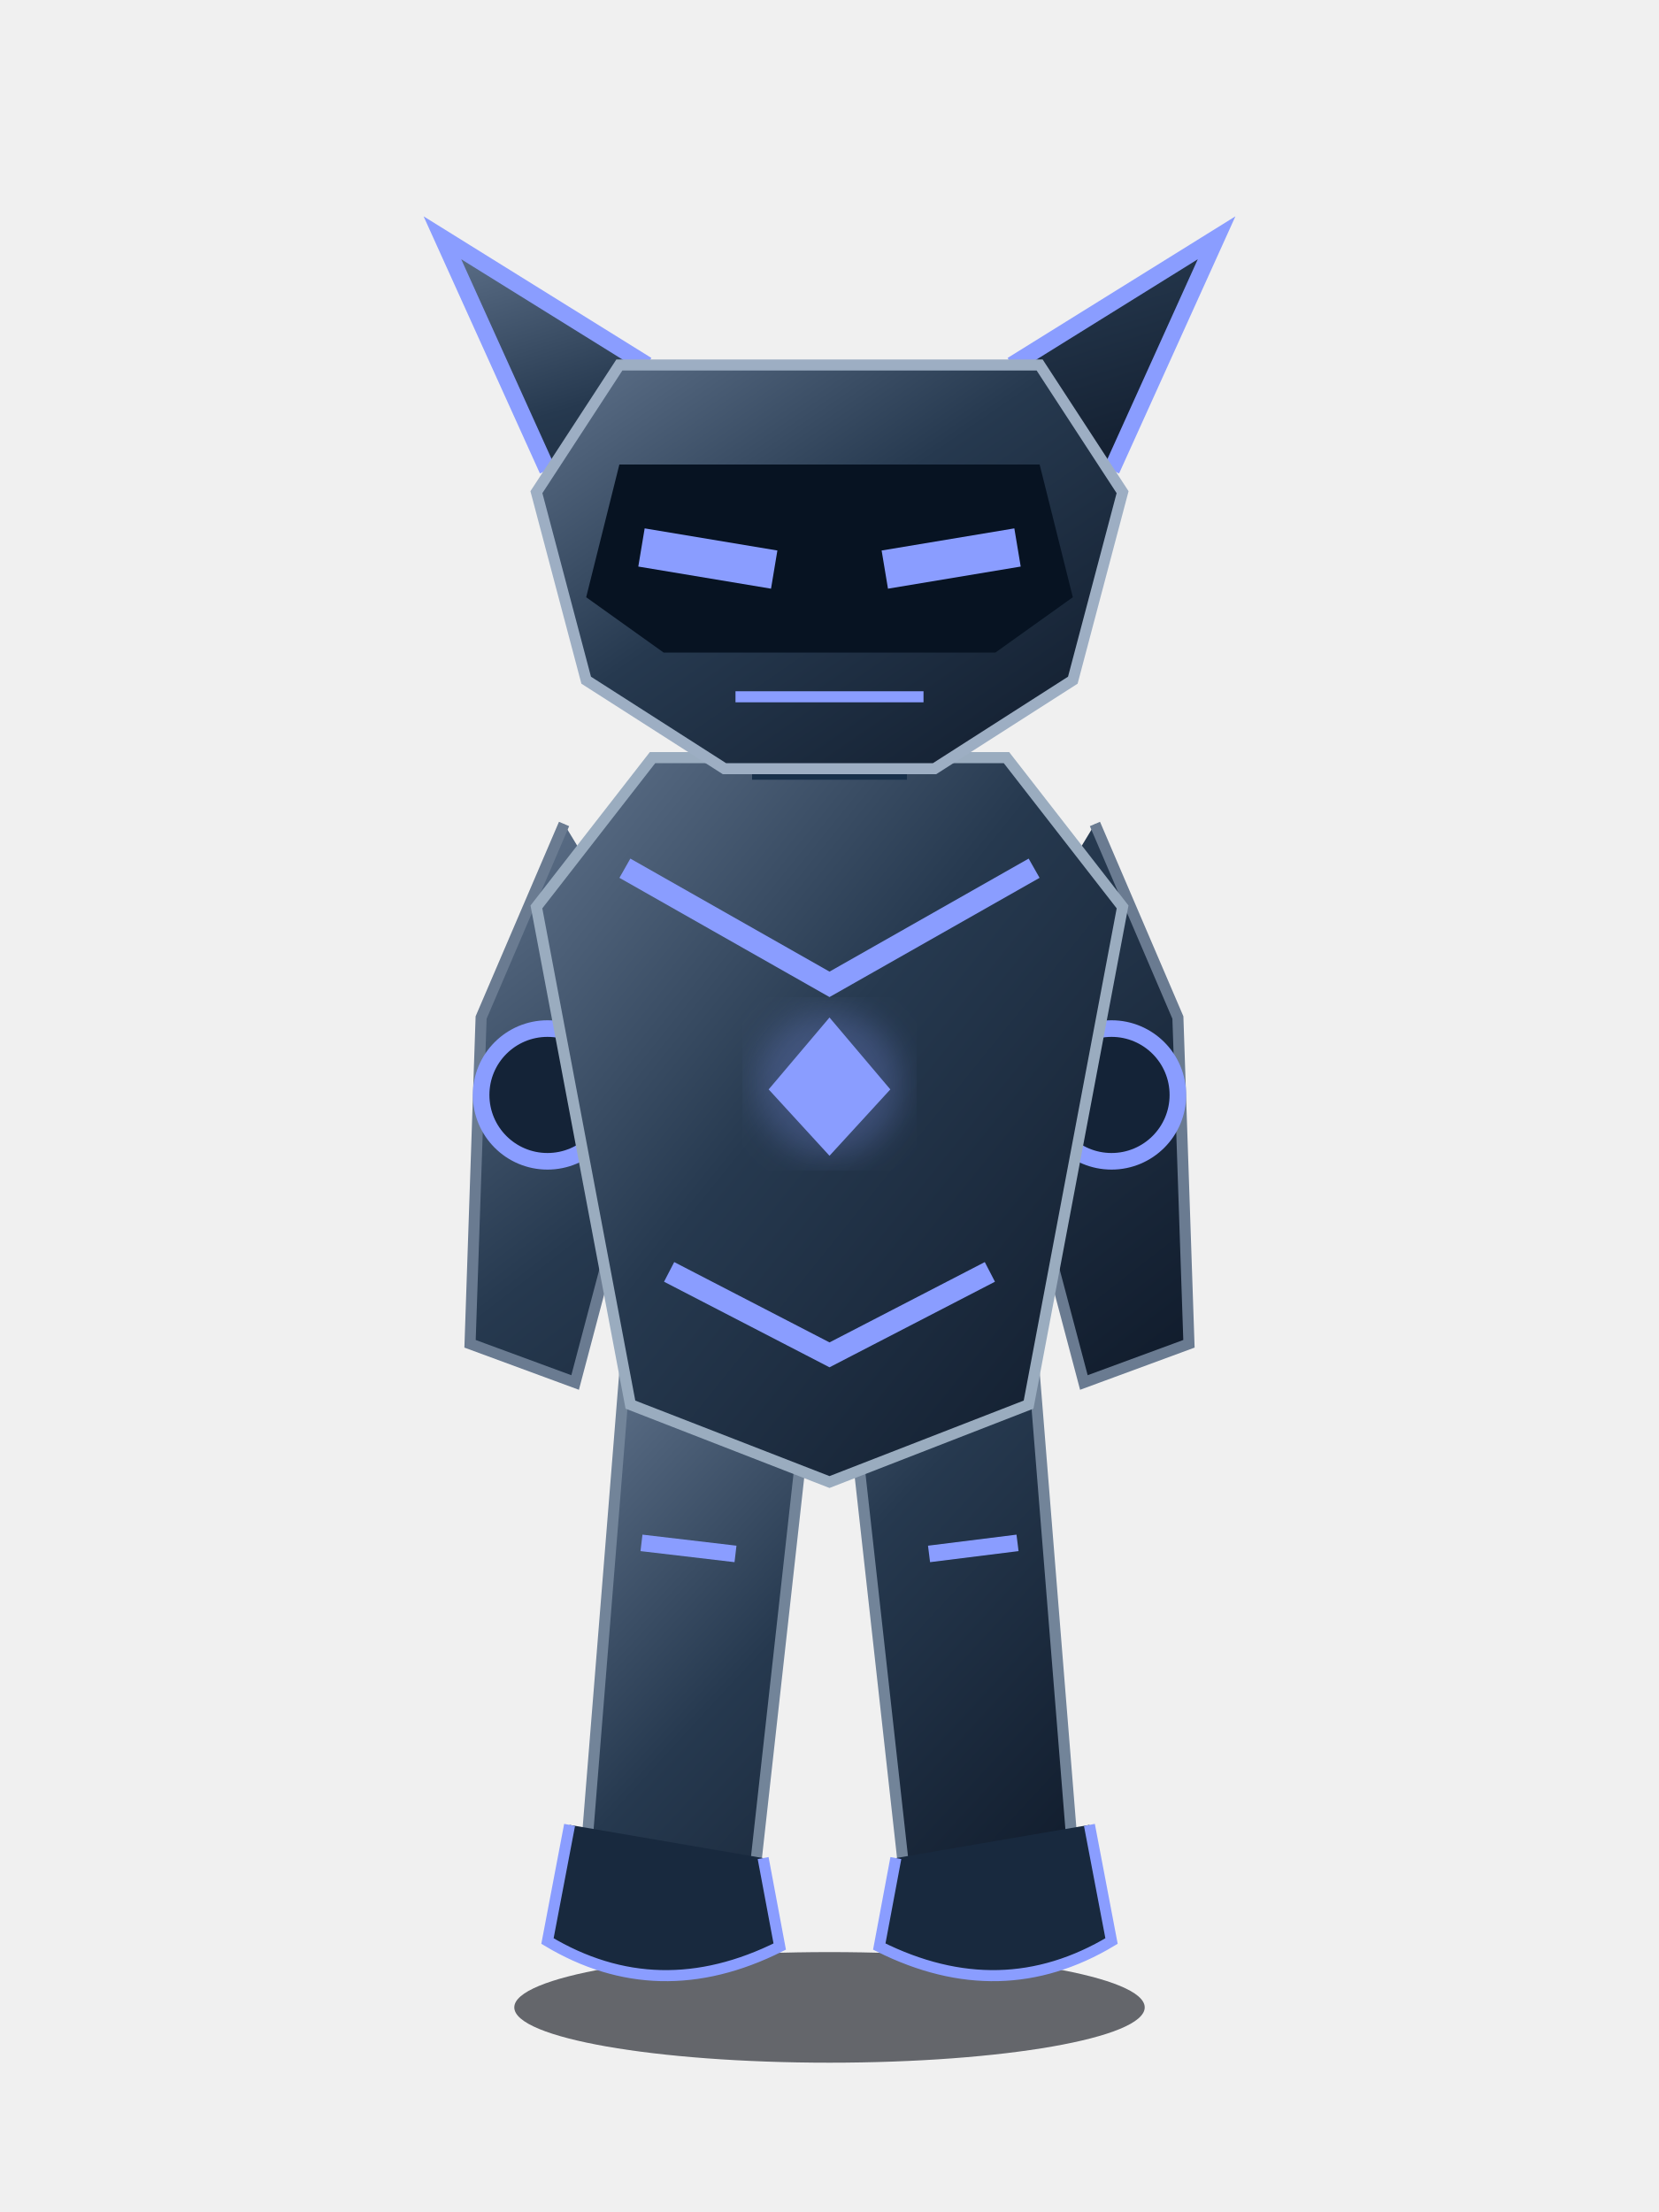
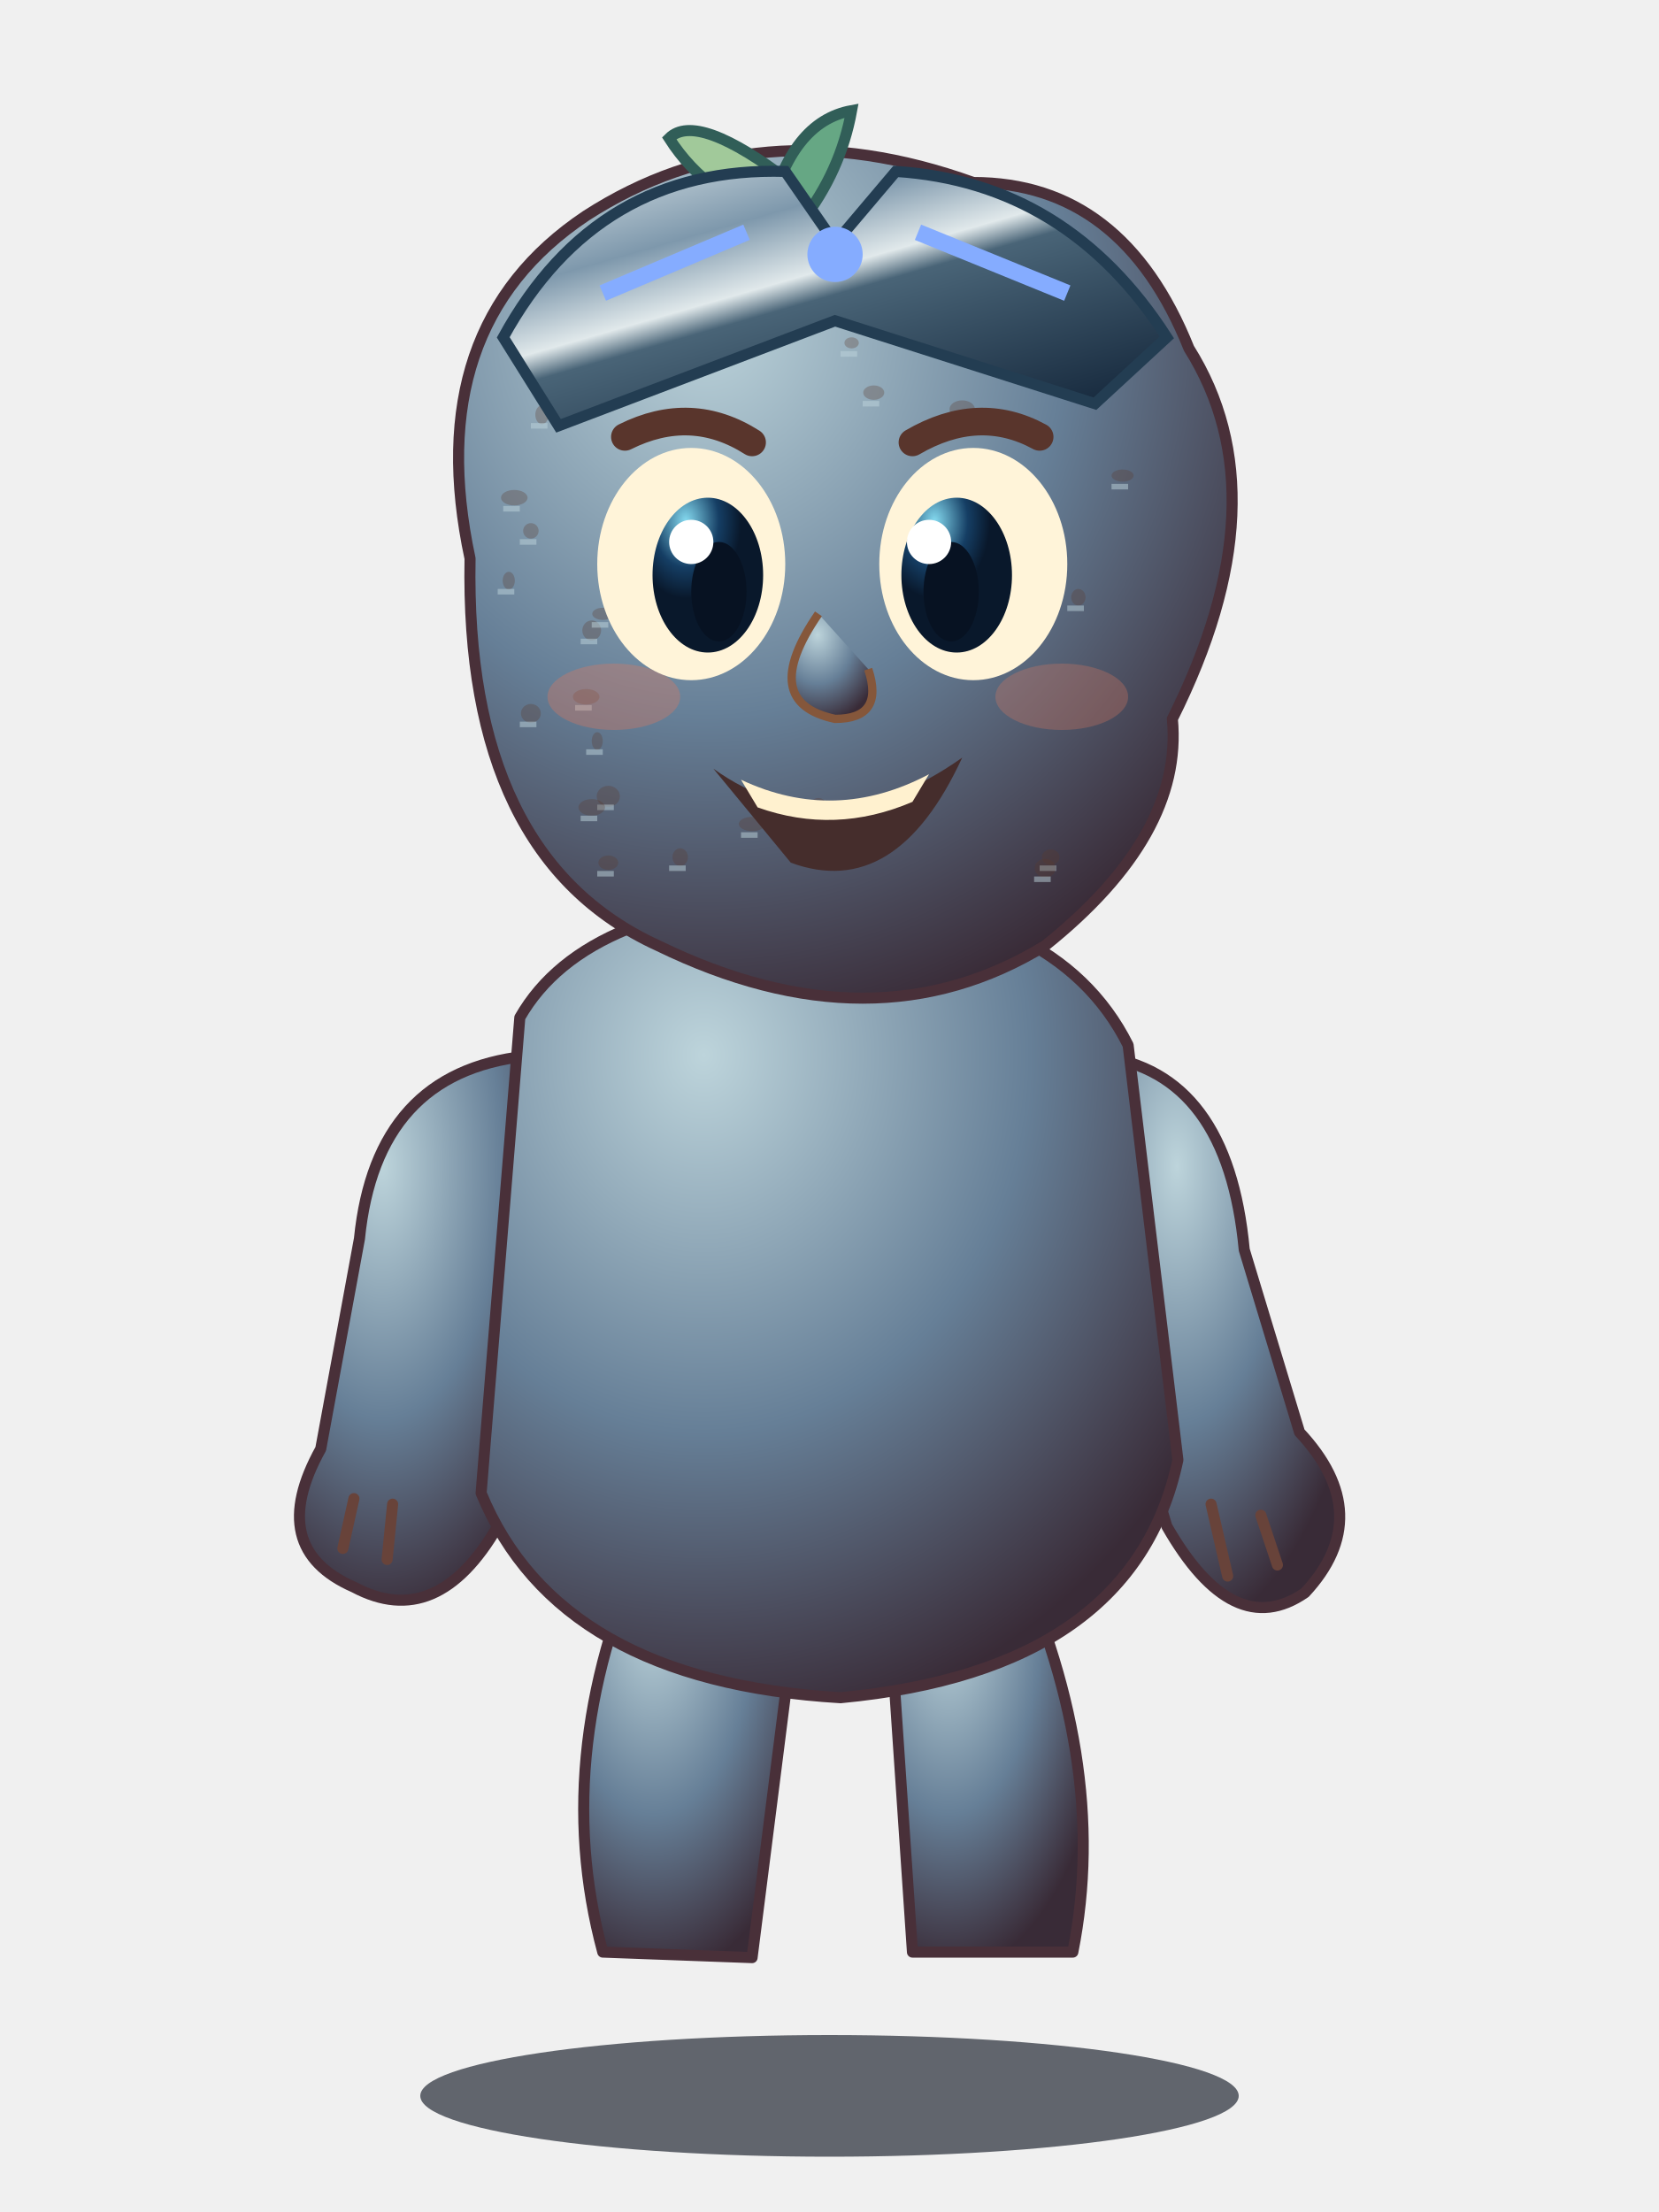
- <svg xmlns="http://www.w3.org/2000/svg" viewBox="0 0 300 400" role="img">
+ <svg xmlns="http://www.w3.org/2000/svg" viewBox="0 0 300 400">
  <defs>
-     <linearGradient id="metal" x2="1" y2="1">
-       <stop stop-color="#60738c" />
-       <stop offset=".45" stop-color="#26394f" />
-       <stop offset="1" stop-color="#101b2b" />
+     <radialGradient id="skin" cx=".32" cy=".2" r=".85">
+       <stop stop-color="#bdd4db" />
+       <stop offset=".55" stop-color="#667f97" />
+       <stop offset="1" stop-color="#392b37" />
+     </radialGradient>
+     <linearGradient id="cloth" x2=".8" y2="1">
+       <stop stop-color="#3d5b75" />
+       <stop offset=".5" stop-color="#253648" />
+       <stop offset="1" stop-color="#101b2d" />
    </linearGradient>
-     <linearGradient id="accent" x2="1" y2="1">
-       <stop stop-color="#8a9dff" />
-       <stop offset="1" stop-color="#344263" />
+     <linearGradient id="metal" x2=".75" y2="1">
+       <stop stop-color="#dce6e9" />
+       <stop offset=".3" stop-color="#7e98ac" />
+       <stop offset=".48" stop-color="#e1e9eb" />
+       <stop offset=".55" stop-color="#496477" />
+       <stop offset="1" stop-color="#192c40" />
    </linearGradient>
-     <filter id="glow">
-       <feGaussianBlur stdDeviation="3" />
-     </filter>
+     <linearGradient id="trim" x2="1" y2="1">
+       <stop stop-color="#edfcff" />
+       <stop offset=".4" stop-color="#85acff" />
+       <stop offset="1" stop-color="#287c9f" />
+     </linearGradient>
+     <linearGradient id="leather" x2=".8" y2="1">
+       <stop stop-color="#c59269" />
+       <stop offset=".5" stop-color="#855339" />
+       <stop offset="1" stop-color="#392722" />
+     </linearGradient>
+     <linearGradient id="hair" x2=".3" y2="1">
+       <stop stop-color="#8f5a36" />
+       <stop offset=".6" stop-color="#492b25" />
+       <stop offset="1" stop-color="#241b22" />
+     </linearGradient>
+     <radialGradient id="lens" cx=".3" cy=".15">
+       <stop stop-color="#84d9ef" />
+       <stop offset=".6" stop-color="#153e64" />
+       <stop offset="1" stop-color="#09182b" />
+     </radialGradient>
  </defs>
-   <ellipse cx="150" cy="363" rx="57" ry="10" fill="#060a13" opacity=".6" />
-   <path d="M113 248L106 335L136 343L146 253M154 253L164 343L194 335L187 248" fill="url(#metal)" stroke="#728499" stroke-width="2" />
-   <path d="M103 330L99 351Q119 363 141 352L138 336M162 336L159 352Q181 363 201 351L197 330" fill="#18293e" stroke="#8a9dff" stroke-width="2" />
-   <path d="M102 149L87 184L85 243L104 250L122 182M198 149L213 184L215 243L196 250L178 182" fill="url(#metal)" stroke="#6a7b91" stroke-width="2" />
-   <circle cx="99" cy="198" r="12" fill="#142337" stroke="#8a9dff" stroke-width="3" />
-   <circle cx="201" cy="198" r="12" fill="#142337" stroke="#8a9dff" stroke-width="3" />
-   <path d="M118 137L97 164L114 254L150 268L186 254L203 164L182 137Z" fill="url(#metal)" stroke="#9aacbf" stroke-width="2" />
-   <path d="M113 157L150 178L187 157M121 230L150 245L179 230" fill="none" stroke="#8a9dff" stroke-width="4" />
-   <path d="M136 121L136 141L164 141L164 121" fill="#18304a" />
-   <path d="M99 85L80 43L117 66M201 85L220 43L183 66" fill="url(#metal)" stroke="#8a9dff" stroke-width="3" />
-   <path d="M112 66L188 66L203 89L194 123L169 139L131 139L106 123L97 89Z" fill="url(#metal)" stroke="#9daec3" stroke-width="2" />
-   <path d="M112 84L188 84L194 108L180 118L120 118L106 108Z" fill="#071322" />
-   <path d="M116 99L140 103M160 103L184 99" stroke="#8a9dff" stroke-width="7" />
-   <path d="M133 126H167" stroke="#8a9dff" stroke-width="2" />
-   <circle cx="150" cy="196" r="13" fill="#8a9dff" opacity=".25" filter="url(#glow)" />
-   <path d="M150 184L161 197L150 209L139 197Z" fill="#8a9dff" />
-   <path d="M116 279L133 281M168 281L184 279" stroke="#8a9dff" stroke-width="3" />
+   <ellipse cx="150" cy="379" rx="74" ry="11" fill="#020916" opacity=".6" />
+   <g stroke="#493039" stroke-width="2" stroke-linejoin="round">
+     <path d="M118 276Q99 316 109 353L136 354L145 283Z" fill="url(#skin)" />
+     <path d="M160 279L165 353L194 353Q201 318 182 278Z" fill="url(#skin)" />
+     <path d="M95 191Q68 194 65 224L58 262Q48 280 64 287Q79 295 90 276L101 235Z" fill="url(#skin)" />
+     <path d="M199 191Q222 194 225 226L235 259Q249 274 236 288Q223 297 211 276L199 236Z" fill="url(#skin)" />
+     <path d="M94 184Q106 163 148 162Q191 163 204 189L213 264Q205 302 152 307Q101 304 87 270Z" fill="url(#skin)" />
+     <path d="M85 101Q76 59 106 39Q137 19 176 33Q203 33 215 63Q232 90 212 130Q214 151 189 171Q158 190 119 171Q84 155 85 101Z" fill="url(#skin)" />
+   </g>
+   <ellipse cx="153" cy="150" rx="1.3" ry="1.8" fill="#59392d" opacity=".3" />
+   <path d="M151 152l3 0" stroke="#bdd4db" opacity=".5" />
+   <ellipse cx="195" cy="108" rx="1.3" ry="1.5" fill="#59392d" opacity=".3" />
+   <path d="M193 110l3 0" stroke="#bdd4db" opacity=".5" />
+   <ellipse cx="93" cy="90" rx="2.4" ry="1.4" fill="#59392d" opacity=".3" />
+   <path d="M91 92l3 0" stroke="#bdd4db" opacity=".5" />
+   <ellipse cx="110" cy="144" rx="2.1" ry="1.9" fill="#59392d" opacity=".3" />
+   <path d="M108 146l3 0" stroke="#bdd4db" opacity=".5" />
+   <ellipse cx="180" cy="48" rx="1.7" ry="2.0" fill="#59392d" opacity=".3" />
+   <path d="M178 50l3 0" stroke="#bdd4db" opacity=".5" />
+   <ellipse cx="190" cy="155" rx="1.6" ry="1.4" fill="#59392d" opacity=".3" />
+   <path d="M188 157l3 0" stroke="#bdd4db" opacity=".5" />
+   <ellipse cx="106" cy="126" rx="2.4" ry="1.4" fill="#59392d" opacity=".3" />
+   <path d="M104 128l3 0" stroke="#bdd4db" opacity=".5" />
+   <ellipse cx="107" cy="146" rx="2.4" ry="1.5" fill="#59392d" opacity=".3" />
+   <path d="M105 148l3 0" stroke="#bdd4db" opacity=".5" />
+   <ellipse cx="154" cy="62" rx="1.3" ry="1.0" fill="#59392d" opacity=".3" />
+   <path d="M152 64l3 0" stroke="#bdd4db" opacity=".5" />
+   <ellipse cx="122" cy="52" rx="2.2" ry="1.2" fill="#59392d" opacity=".3" />
+   <path d="M120 54l3 0" stroke="#bdd4db" opacity=".5" />
+   <ellipse cx="189" cy="157" rx="1.9" ry="1.7" fill="#59392d" opacity=".3" />
+   <path d="M187 159l3 0" stroke="#bdd4db" opacity=".5" />
+   <ellipse cx="107" cy="114" rx="1.7" ry="1.8" fill="#59392d" opacity=".3" />
+   <path d="M105 116l3 0" stroke="#bdd4db" opacity=".5" />
+   <ellipse cx="110" cy="156" rx="1.8" ry="1.3" fill="#59392d" opacity=".3" />
+   <path d="M108 158l3 0" stroke="#bdd4db" opacity=".5" />
+   <ellipse cx="126" cy="46" rx="2.3" ry="1.2" fill="#59392d" opacity=".3" />
+   <path d="M124 48l3 0" stroke="#bdd4db" opacity=".5" />
+   <ellipse cx="92" cy="105" rx="1.1" ry="1.6" fill="#59392d" opacity=".3" />
+   <path d="M90 107l3 0" stroke="#bdd4db" opacity=".5" />
+   <ellipse cx="158" cy="71" rx="1.9" ry="1.3" fill="#59392d" opacity=".3" />
+   <path d="M156 73l3 0" stroke="#bdd4db" opacity=".5" />
+   <ellipse cx="171" cy="57" rx="1.3" ry="1.2" fill="#59392d" opacity=".3" />
+   <path d="M169 59l3 0" stroke="#bdd4db" opacity=".5" />
+   <ellipse cx="136" cy="149" rx="2.4" ry="1.3" fill="#59392d" opacity=".3" />
+   <path d="M134 151l3 0" stroke="#bdd4db" opacity=".5" />
+   <ellipse cx="123" cy="56" rx="1.3" ry="1.9" fill="#59392d" opacity=".3" />
+   <path d="M121 58l3 0" stroke="#bdd4db" opacity=".5" />
+   <ellipse cx="96" cy="129" rx="1.8" ry="1.7" fill="#59392d" opacity=".3" />
+   <path d="M94 131l3 0" stroke="#bdd4db" opacity=".5" />
+   <ellipse cx="167" cy="44" rx="2.3" ry="1.5" fill="#59392d" opacity=".3" />
+   <path d="M165 46l3 0" stroke="#bdd4db" opacity=".5" />
+   <ellipse cx="123" cy="155" rx="1.4" ry="1.6" fill="#59392d" opacity=".3" />
+   <path d="M121 157l3 0" stroke="#bdd4db" opacity=".5" />
+   <ellipse cx="148" cy="146" rx="1.6" ry="1.7" fill="#59392d" opacity=".3" />
+   <path d="M146 148l3 0" stroke="#bdd4db" opacity=".5" />
+   <ellipse cx="128" cy="49" rx="2.3" ry="1.7" fill="#59392d" opacity=".3" />
+   <path d="M126 51l3 0" stroke="#bdd4db" opacity=".5" />
+   <ellipse cx="96" cy="96" rx="1.4" ry="1.4" fill="#59392d" opacity=".3" />
+   <path d="M94 98l3 0" stroke="#bdd4db" opacity=".5" />
+   <ellipse cx="203" cy="86" rx="2.0" ry="1.1" fill="#59392d" opacity=".3" />
+   <path d="M201 88l3 0" stroke="#bdd4db" opacity=".5" />
+   <ellipse cx="98" cy="75" rx="1.2" ry="1.7" fill="#59392d" opacity=".3" />
+   <path d="M96 77l3 0" stroke="#bdd4db" opacity=".5" />
+   <ellipse cx="138" cy="144" rx="1.2" ry="1.4" fill="#59392d" opacity=".3" />
+   <path d="M136 146l3 0" stroke="#bdd4db" opacity=".5" />
+   <ellipse cx="190" cy="97" rx="1.7" ry="1.9" fill="#59392d" opacity=".3" />
+   <path d="M188 99l3 0" stroke="#bdd4db" opacity=".5" />
+   <ellipse cx="109" cy="111" rx="1.9" ry="1.1" fill="#59392d" opacity=".3" />
+   <path d="M107 113l3 0" stroke="#bdd4db" opacity=".5" />
+   <ellipse cx="108" cy="134" rx="1.0" ry="1.6" fill="#59392d" opacity=".3" />
+   <path d="M106 136l3 0" stroke="#bdd4db" opacity=".5" />
+   <ellipse cx="174" cy="74" rx="2.3" ry="1.6" fill="#59392d" opacity=".3" />
+   <path d="M172 76l3 0" stroke="#bdd4db" opacity=".5" />
+   <ellipse cx="109" cy="60" rx="1.2" ry="1.4" fill="#59392d" opacity=".3" />
+   <path d="M107 62l3 0" stroke="#bdd4db" opacity=".5" />
+   <ellipse cx="115" cy="46" rx="2.0" ry="1.8" fill="#59392d" opacity=".3" />
+   <path d="M113 48l3 0" stroke="#bdd4db" opacity=".5" />
+   <path d="M100 70Q99 52 121 45" stroke="#fff6d9" opacity=".38" stroke-width="7" stroke-linecap="round" fill="none" />
+   <ellipse cx="111" cy="126" rx="12" ry="6" fill="#dc785e" opacity=".35" />
+   <ellipse cx="192" cy="126" rx="12" ry="6" fill="#dc785e" opacity=".3" />
+   <path d="M113 79Q125 73 136 80M165 80Q177 73 188 79" fill="none" stroke="#59352c" stroke-width="5" stroke-linecap="round" />
+   <g>
+     <ellipse cx="125" cy="102" rx="17" ry="21" fill="#fff4d9" />
+     <ellipse cx="176" cy="102" rx="17" ry="21" fill="#fff4d9" />
+     <ellipse cx="128" cy="104" rx="10" ry="14" fill="url(#lens)" />
+     <ellipse cx="173" cy="104" rx="10" ry="14" fill="url(#lens)" />
+     <ellipse cx="130" cy="107" rx="5" ry="9" fill="#071222" />
+     <ellipse cx="172" cy="107" rx="5" ry="9" fill="#071222" />
+     <circle cx="125" cy="98" r="4" fill="white" />
+     <circle cx="168" cy="98" r="4" fill="white" />
+   </g>
+   <path d="M148 111Q137 127 151 130Q160 130 157 121" fill="url(#skin)" stroke="#85573b" stroke-width="1.5" />
+   <path d="M129 139Q150 154 174 137Q162 163 143 156Z" fill="#452d2c" />
+   <path d="M134 141Q151 149 168 140L165 145Q151 151 137 146Z" fill="#fff1cf" />
+   <path d="M64 271l-2 9m9-8-1 10m158-8 3 9m-12-11 3 13" stroke="#68433a" stroke-width="2" stroke-linecap="round" />
+   <path d="M139 39Q143 22 154 20Q152 31 145 40" fill="#66a784" stroke="#315e58" stroke-width="2" />
+   <path d="M143 33Q126 20 121 25Q128 36 142 40" fill="#a1c99a" stroke="#315e58" stroke-width="2" />
+   <path d="M91 61Q108 30 142 31L151 44L162 31Q193 33 211 61L198 73L151 58L101 77Z" fill="url(#metal)" stroke="#233d52" stroke-width="2" />
+   <path d="M109 53L135 42m31 0 27 11" stroke="#85acff" stroke-width="3" />
+   <circle cx="151" cy="46" r="5" fill="#85acff" />
</svg>
